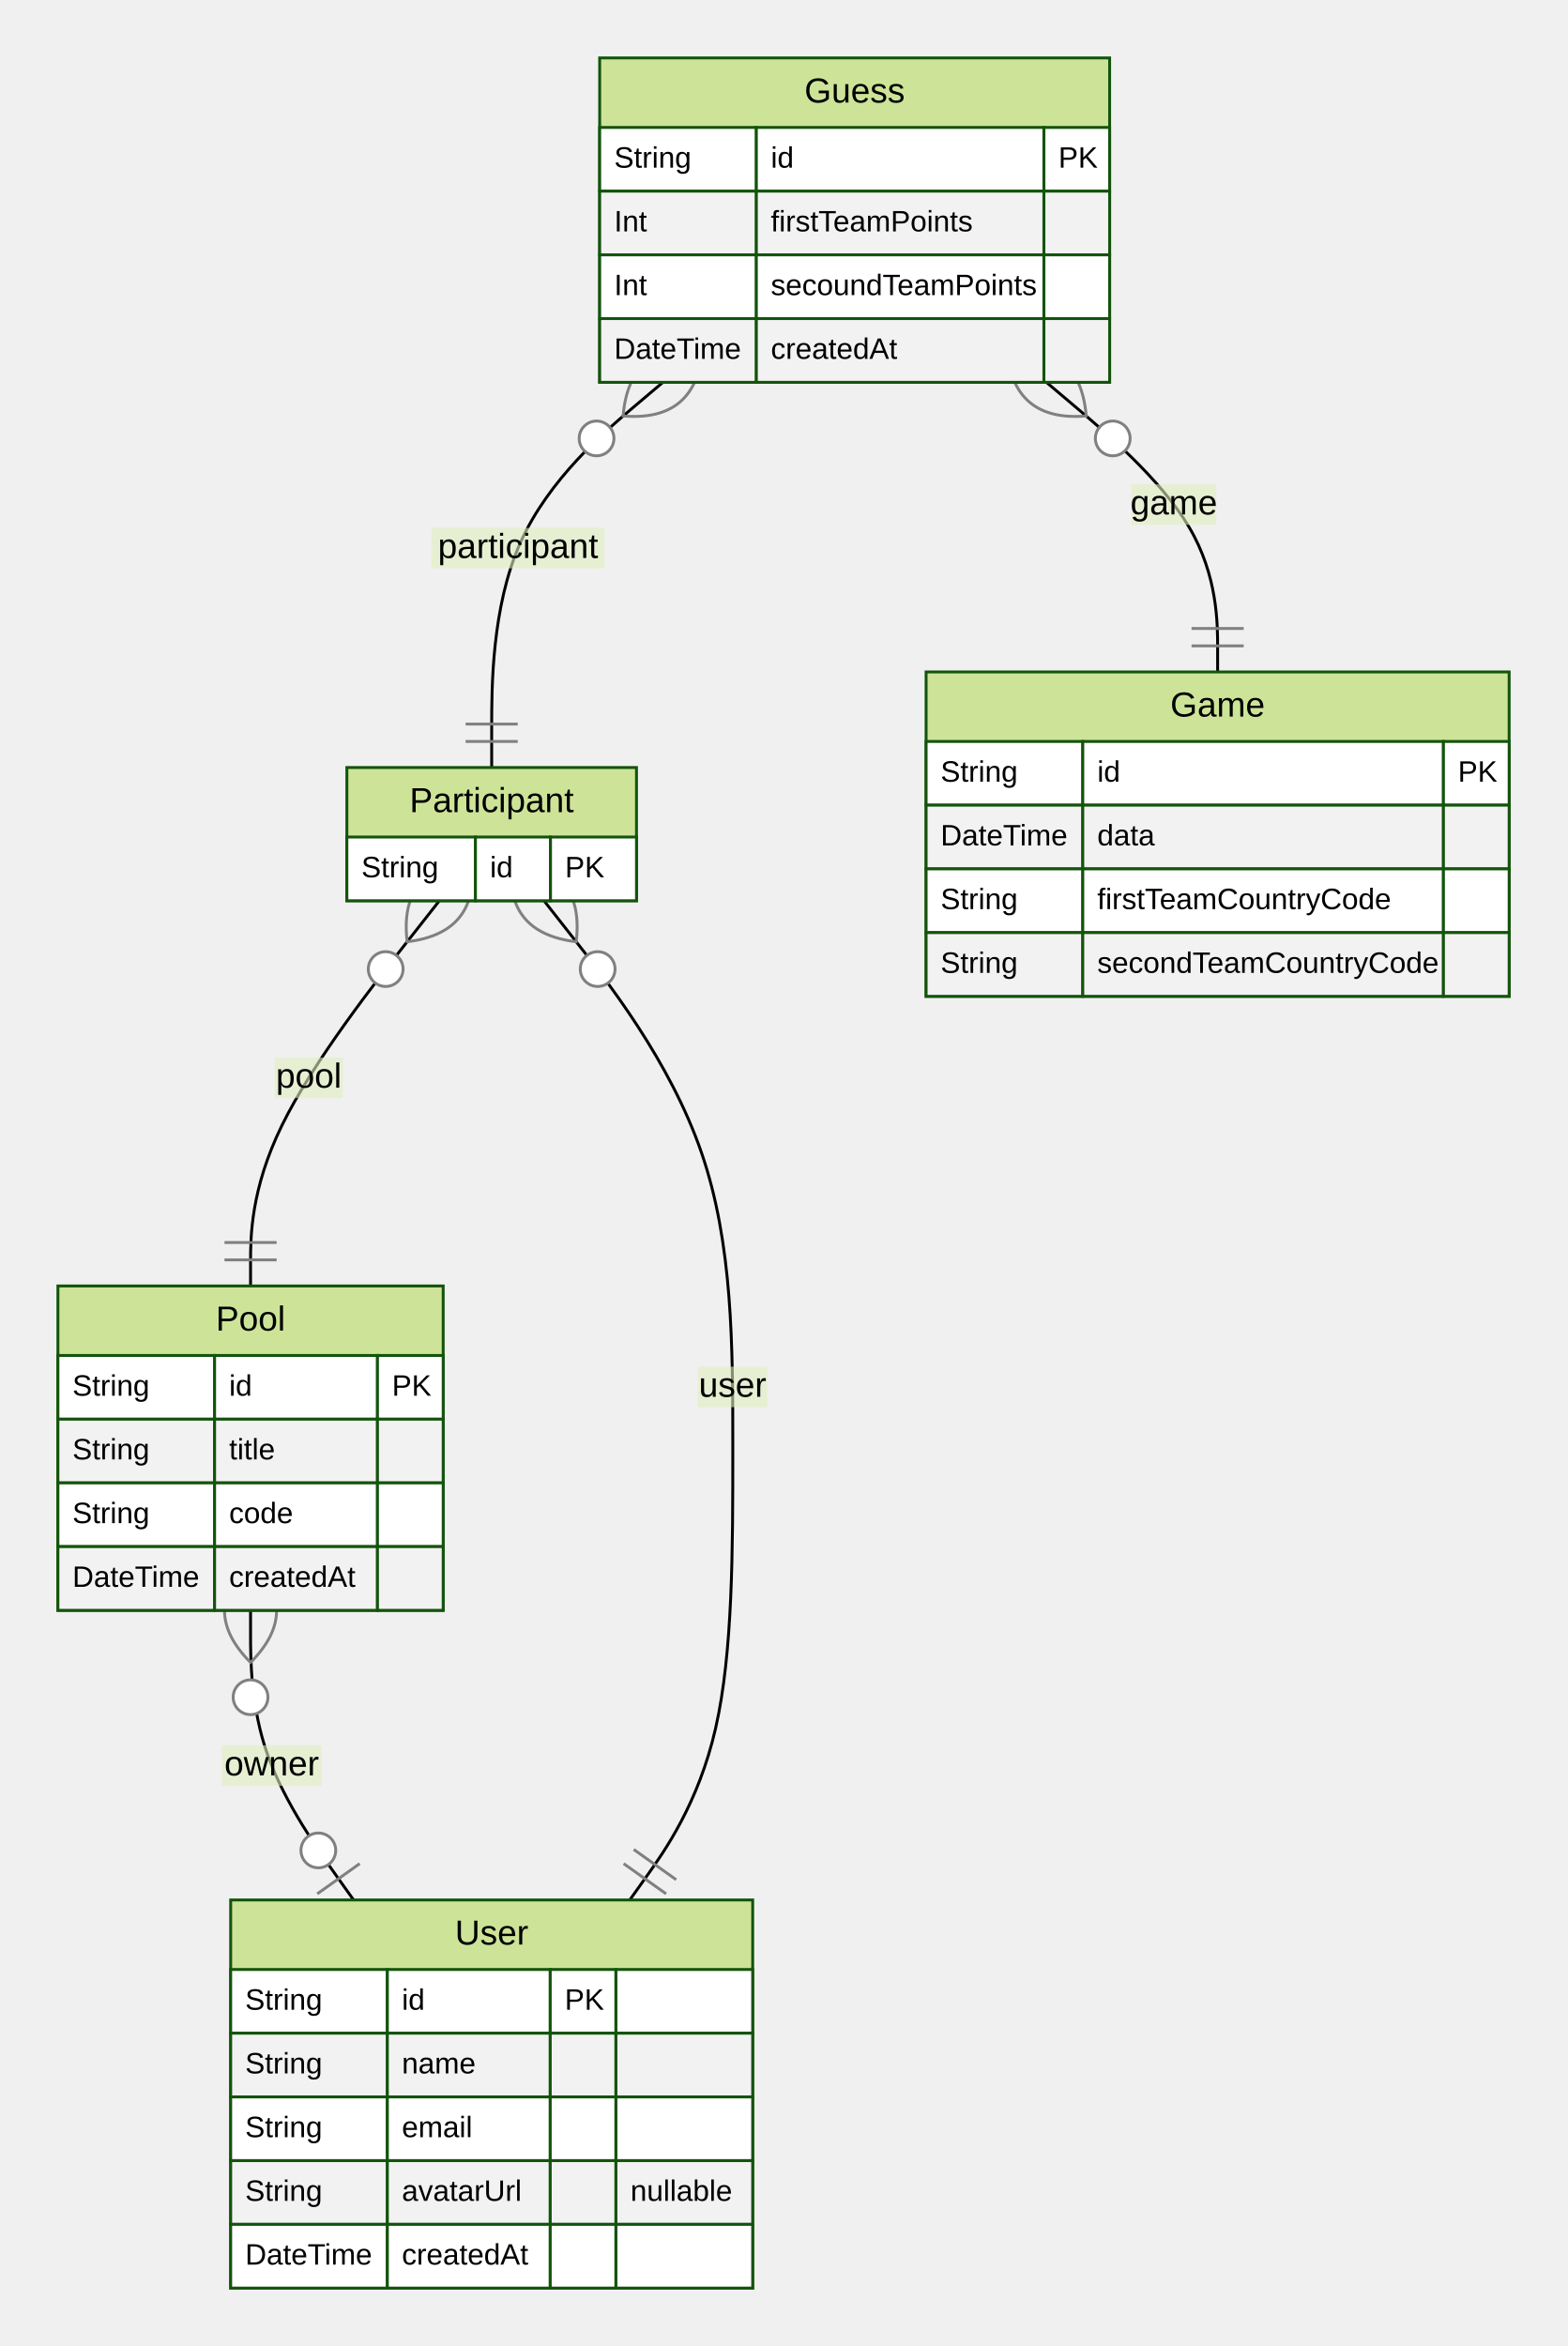
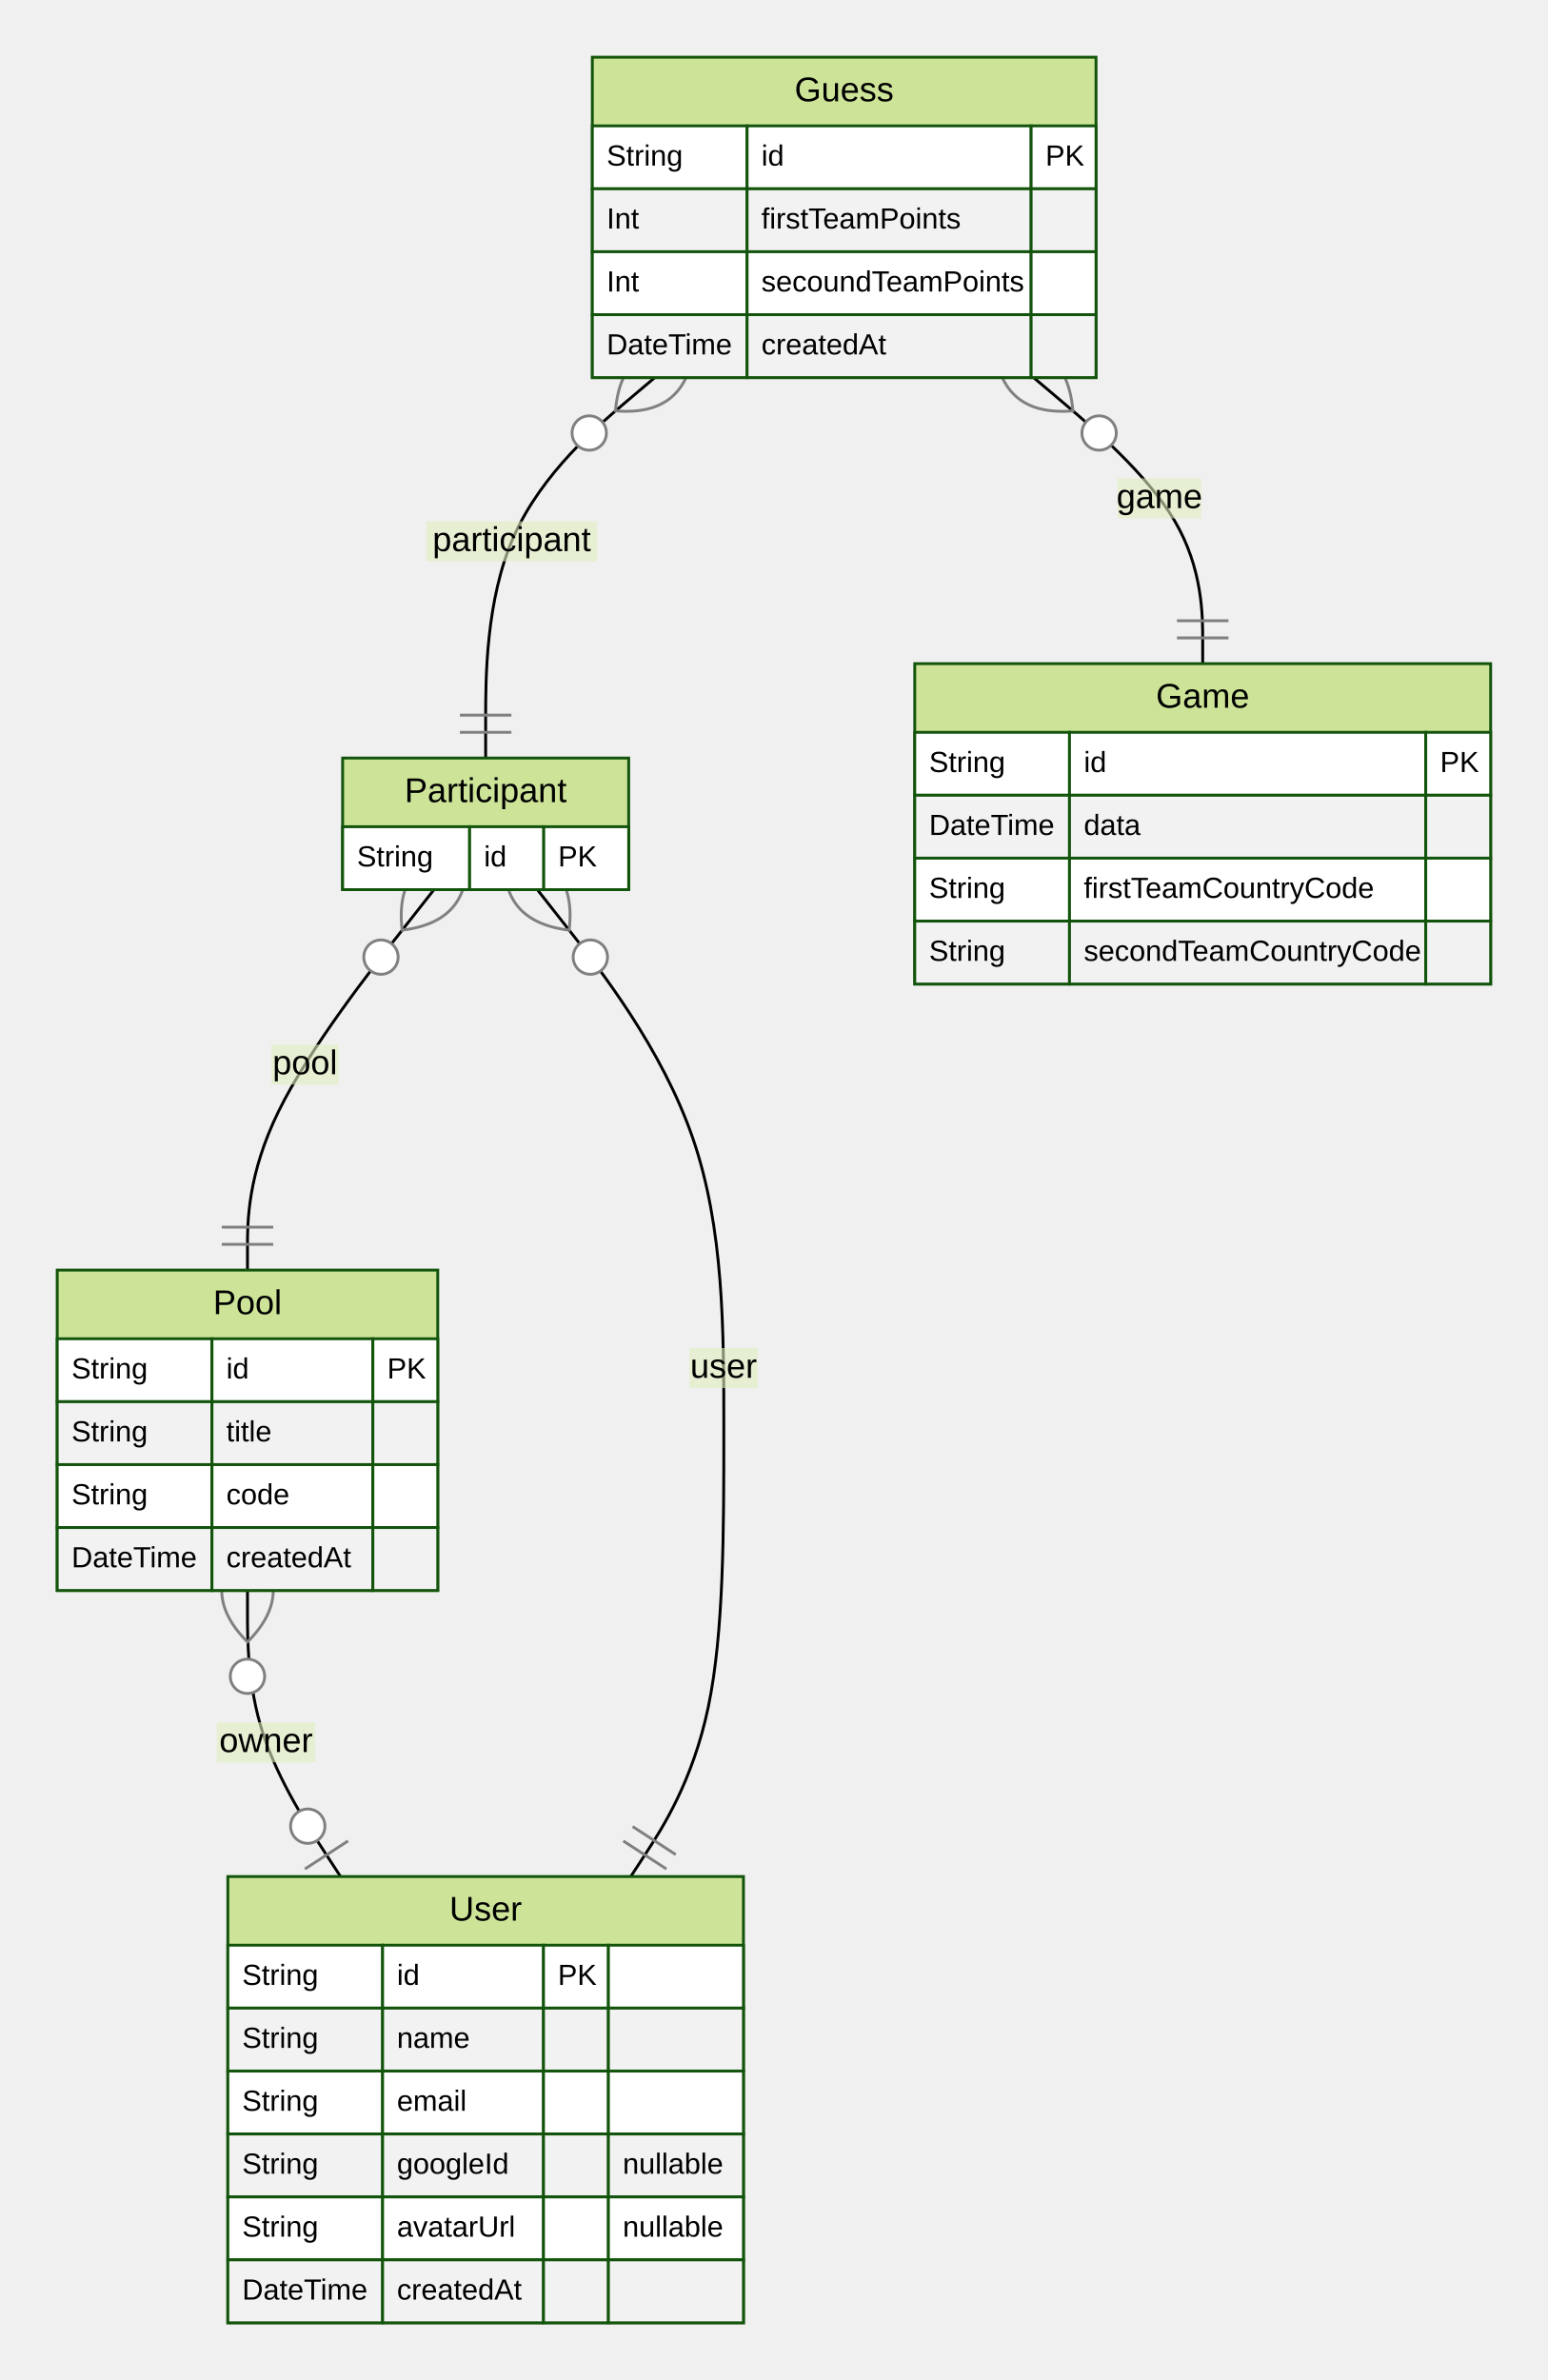
- <svg xmlns="http://www.w3.org/2000/svg" aria-labelledby="chart-title-mermaid-0 chart-desc-mermaid-0" role="img" viewBox="0 0 541.082 810" style="max-width: 541.082px; background-color: white;" width="100%" id="mermaid-0">
+ <svg xmlns="http://www.w3.org/2000/svg" aria-labelledby="chart-title-mermaid-0 chart-desc-mermaid-0" role="img" viewBox="0 0 541.082 832" style="max-width: 541.082px; background-color: white;" width="100%" id="mermaid-0">
  <style>#mermaid-0 {font-family:"trebuchet ms",verdana,arial,sans-serif;font-size:16px;fill:#000000;}#mermaid-0 .error-icon{fill:#552222;}#mermaid-0 .error-text{fill:#552222;stroke:#552222;}#mermaid-0 .edge-thickness-normal{stroke-width:2px;}#mermaid-0 .edge-thickness-thick{stroke-width:3.5px;}#mermaid-0 .edge-pattern-solid{stroke-dasharray:0;}#mermaid-0 .edge-pattern-dashed{stroke-dasharray:3;}#mermaid-0 .edge-pattern-dotted{stroke-dasharray:2;}#mermaid-0 .marker{fill:#000000;stroke:#000000;}#mermaid-0 .marker.cross{stroke:#000000;}#mermaid-0 svg{font-family:"trebuchet ms",verdana,arial,sans-serif;font-size:16px;}#mermaid-0 .entityBox{fill:#cde498;stroke:#13540c;}#mermaid-0 .attributeBoxOdd{fill:#ffffff;stroke:#13540c;}#mermaid-0 .attributeBoxEven{fill:#f2f2f2;stroke:#13540c;}#mermaid-0 .relationshipLabelBox{fill:hsl(78.158, 58.462%, 84.51%);opacity:0.7;background-color:hsl(78.158, 58.462%, 84.51%);}#mermaid-0 .relationshipLabelBox rect{opacity:0.5;}#mermaid-0 .relationshipLine{stroke:#000000;}#mermaid-0 :root{--mermaid-font-family:"trebuchet ms",verdana,arial,sans-serif;}</style>
  <g />
  <defs>
    <marker orient="auto" markerHeight="18" markerWidth="18" refY="9" refX="0" id="ONLY_ONE_START">
      <path d="M9,0 L9,18 M15,0 L15,18" fill="none" stroke="gray" />
    </marker>
  </defs>
  <defs>
    <marker orient="auto" markerHeight="18" markerWidth="18" refY="9" refX="18" id="ONLY_ONE_END">
      <path d="M3,0 L3,18 M9,0 L9,18" fill="none" stroke="gray" />
    </marker>
  </defs>
  <defs>
    <marker orient="auto" markerHeight="18" markerWidth="30" refY="9" refX="0" id="ZERO_OR_ONE_START">
      <circle r="6" cy="9" cx="21" fill="white" stroke="gray" />
      <path d="M9,0 L9,18" fill="none" stroke="gray" />
    </marker>
  </defs>
  <defs>
    <marker orient="auto" markerHeight="18" markerWidth="30" refY="9" refX="30" id="ZERO_OR_ONE_END">
      <circle r="6" cy="9" cx="9" fill="white" stroke="gray" />
      <path d="M21,0 L21,18" fill="none" stroke="gray" />
    </marker>
  </defs>
  <defs>
    <marker orient="auto" markerHeight="36" markerWidth="45" refY="18" refX="18" id="ONE_OR_MORE_START">
      <path d="M0,18 Q 18,0 36,18 Q 18,36 0,18 M42,9 L42,27" fill="none" stroke="gray" />
    </marker>
  </defs>
  <defs>
    <marker orient="auto" markerHeight="36" markerWidth="45" refY="18" refX="27" id="ONE_OR_MORE_END">
      <path d="M3,9 L3,27 M9,18 Q27,0 45,18 Q27,36 9,18" fill="none" stroke="gray" />
    </marker>
  </defs>
  <defs>
    <marker orient="auto" markerHeight="36" markerWidth="57" refY="18" refX="18" id="ZERO_OR_MORE_START">
      <circle r="6" cy="18" cx="48" fill="white" stroke="gray" />
      <path d="M0,18 Q18,0 36,18 Q18,36 0,18" fill="none" stroke="gray" />
    </marker>
  </defs>
  <defs>
    <marker orient="auto" markerHeight="36" markerWidth="57" refY="18" refX="39" id="ZERO_OR_MORE_END">
      <circle r="6" cy="18" cx="9" fill="white" stroke="gray" />
      <path d="M21,18 Q39,0 57,18 Q39,36 21,18" fill="none" stroke="gray" />
    </marker>
  </defs>
-   <path marker-start="url(#ZERO_OR_MORE_START)" marker-end="url(#ZERO_OR_ONE_END)" fill="none" stroke="gray" d="M86.513,556L86.513,564.333C86.513,572.667,86.513,589.333,92.443,606C98.373,622.667,110.233,639.333,116.163,647.667L122.093,656" class="er relationshipLine" />
-   <path marker-start="url(#ZERO_OR_MORE_START)" marker-end="url(#ONLY_ONE_END)" fill="none" stroke="gray" d="M187.835,311L198.7,324.833C209.565,338.667,231.296,366.333,242.161,397.833C253.026,429.333,253.026,464.667,253.026,500C253.026,535.333,253.026,570.667,247.096,596.667C241.167,622.667,229.307,639.333,223.377,647.667L217.447,656" class="er relationshipLine" />
+   <path marker-start="url(#ZERO_OR_MORE_START)" marker-end="url(#ZERO_OR_ONE_END)" fill="none" stroke="gray" d="M86.513,556L86.513,564.333C86.513,572.667,86.513,589.333,91.934,606C97.354,622.667,108.195,639.333,113.615,647.667L119.035,656" class="er relationshipLine" />
+   <path marker-start="url(#ZERO_OR_MORE_START)" marker-end="url(#ONLY_ONE_END)" fill="none" stroke="gray" d="M187.835,311L198.7,324.833C209.565,338.667,231.296,366.333,242.161,397.833C253.026,429.333,253.026,464.667,253.026,500C253.026,535.333,253.026,570.667,247.606,596.667C242.186,622.667,231.345,639.333,225.925,647.667L220.504,656" class="er relationshipLine" />
  <path marker-start="url(#ZERO_OR_MORE_START)" marker-end="url(#ONLY_ONE_END)" fill="none" stroke="gray" d="M151.705,311L140.839,324.833C129.974,338.667,108.244,366.333,97.378,388.5C86.513,410.667,86.513,427.333,86.513,435.667L86.513,444" class="er relationshipLine" />
  <path marker-start="url(#ZERO_OR_MORE_START)" marker-end="url(#ONLY_ONE_END)" fill="none" stroke="gray" d="M228.887,132L219.034,140.333C209.181,148.667,189.476,165.333,179.623,187.5C169.77,209.667,169.77,237.333,169.77,251.167L169.77,265" class="er relationshipLine" />
  <path marker-start="url(#ZERO_OR_MORE_START)" marker-end="url(#ONLY_ONE_END)" fill="none" stroke="gray" d="M361.309,132L371.162,140.333C381.015,148.667,400.72,165.333,410.573,182C420.426,198.667,420.426,215.333,420.426,223.667L420.426,232" class="er relationshipLine" />
  <g transform="translate(20,444 )" id="Pool">
    <rect height="112" width="133.026" y="0" x="0" stroke="gray" fill-opacity="100%" fill="honeydew" class="er entityBox" />
    <text transform="translate(66.51321,12)" style="font-family: &quot;trebuchet ms&quot;, verdana, arial, sans-serif;; font-size: 12px" text-anchor="middle" dominant-baseline="middle" y="0" x="0" id="entity-Pool" class="er entityLabel">Pool</text>
    <rect height="22" width="54.096" y="24" x="0" stroke="gray" fill-opacity="100%" fill="honeydew" class="er attributeBoxOdd" />
    <text transform="translate(5,35)" style="font-family: &quot;trebuchet ms&quot;, verdana, arial, sans-serif;; font-size: 10.2px" text-anchor="left" dominant-baseline="middle" y="0" x="0" id="entity-Pool-attr-1-type" class="er entityLabel">String</text>
    <rect height="22" width="56.243" y="24" x="54.096" stroke="gray" fill-opacity="100%" fill="honeydew" class="er attributeBoxOdd" />
    <text transform="translate(59.09555,35)" style="font-family: &quot;trebuchet ms&quot;, verdana, arial, sans-serif;; font-size: 10.2px" text-anchor="left" dominant-baseline="middle" y="0" x="0" id="entity-Pool-attr-1-name" class="er entityLabel">id</text>
    <rect height="22" width="22.688" y="24" x="110.339" stroke="gray" fill-opacity="100%" fill="honeydew" class="er attributeBoxOdd" />
    <text transform="translate(115.3387,35)" style="font-family: &quot;trebuchet ms&quot;, verdana, arial, sans-serif;; font-size: 10.2px" text-anchor="left" dominant-baseline="middle" y="0" x="0" id="entity-Pool-attr-1-key" class="er entityLabel">PK</text>
    <rect height="22" width="54.096" y="46" x="0" stroke="gray" fill-opacity="100%" fill="honeydew" class="er attributeBoxEven" />
    <text transform="translate(5,57)" style="font-family: &quot;trebuchet ms&quot;, verdana, arial, sans-serif;; font-size: 10.2px" text-anchor="left" dominant-baseline="middle" y="0" x="0" id="entity-Pool-attr-2-type" class="er entityLabel">String</text>
    <rect height="22" width="56.243" y="46" x="54.096" stroke="gray" fill-opacity="100%" fill="honeydew" class="er attributeBoxEven" />
    <text transform="translate(59.09555,57)" style="font-family: &quot;trebuchet ms&quot;, verdana, arial, sans-serif;; font-size: 10.2px" text-anchor="left" dominant-baseline="middle" y="0" x="0" id="entity-Pool-attr-2-name" class="er entityLabel">title</text>
    <rect height="22" width="22.688" y="46" x="110.339" stroke="gray" fill-opacity="100%" fill="honeydew" class="er attributeBoxEven" />
    <text transform="translate(115.3387,57)" style="font-family: &quot;trebuchet ms&quot;, verdana, arial, sans-serif;; font-size: 10.2px" text-anchor="left" dominant-baseline="middle" y="0" x="0" id="entity-Pool-attr-2-key" class="er entityLabel" />
    <rect height="22" width="54.096" y="68" x="0" stroke="gray" fill-opacity="100%" fill="honeydew" class="er attributeBoxOdd" />
    <text transform="translate(5,79)" style="font-family: &quot;trebuchet ms&quot;, verdana, arial, sans-serif;; font-size: 10.2px" text-anchor="left" dominant-baseline="middle" y="0" x="0" id="entity-Pool-attr-3-type" class="er entityLabel">String</text>
    <rect height="22" width="56.243" y="68" x="54.096" stroke="gray" fill-opacity="100%" fill="honeydew" class="er attributeBoxOdd" />
    <text transform="translate(59.09555,79)" style="font-family: &quot;trebuchet ms&quot;, verdana, arial, sans-serif;; font-size: 10.2px" text-anchor="left" dominant-baseline="middle" y="0" x="0" id="entity-Pool-attr-3-name" class="er entityLabel">code</text>
    <rect height="22" width="22.688" y="68" x="110.339" stroke="gray" fill-opacity="100%" fill="honeydew" class="er attributeBoxOdd" />
    <text transform="translate(115.3387,79)" style="font-family: &quot;trebuchet ms&quot;, verdana, arial, sans-serif;; font-size: 10.2px" text-anchor="left" dominant-baseline="middle" y="0" x="0" id="entity-Pool-attr-3-key" class="er entityLabel" />
    <rect height="22" width="54.096" y="90" x="0" stroke="gray" fill-opacity="100%" fill="honeydew" class="er attributeBoxEven" />
    <text transform="translate(5,101)" style="font-family: &quot;trebuchet ms&quot;, verdana, arial, sans-serif;; font-size: 10.2px" text-anchor="left" dominant-baseline="middle" y="0" x="0" id="entity-Pool-attr-4-type" class="er entityLabel">DateTime</text>
    <rect height="22" width="56.243" y="90" x="54.096" stroke="gray" fill-opacity="100%" fill="honeydew" class="er attributeBoxEven" />
    <text transform="translate(59.09555,101)" style="font-family: &quot;trebuchet ms&quot;, verdana, arial, sans-serif;; font-size: 10.2px" text-anchor="left" dominant-baseline="middle" y="0" x="0" id="entity-Pool-attr-4-name" class="er entityLabel">createdAt</text>
    <rect height="22" width="22.688" y="90" x="110.339" stroke="gray" fill-opacity="100%" fill="honeydew" class="er attributeBoxEven" />
    <text transform="translate(115.3387,101)" style="font-family: &quot;trebuchet ms&quot;, verdana, arial, sans-serif;; font-size: 10.2px" text-anchor="left" dominant-baseline="middle" y="0" x="0" id="entity-Pool-attr-4-key" class="er entityLabel" />
  </g>
  <g transform="translate(119.7698,265 )" id="Participant">
    <rect height="46" width="100" y="0" x="0" stroke="gray" fill-opacity="100%" fill="honeydew" class="er entityBox" />
    <text transform="translate(50,12)" style="font-family: &quot;trebuchet ms&quot;, verdana, arial, sans-serif;; font-size: 12px" text-anchor="middle" dominant-baseline="middle" y="0" x="0" id="entity-Participant" class="er entityLabel">Participant</text>
    <rect height="22" width="44.399" y="24" x="0" stroke="gray" fill-opacity="100%" fill="honeydew" class="er attributeBoxOdd" />
    <text transform="translate(5,35)" style="font-family: &quot;trebuchet ms&quot;, verdana, arial, sans-serif;; font-size: 10.2px" text-anchor="left" dominant-baseline="middle" y="0" x="0" id="entity-Participant-attr-1-type" class="er entityLabel">String</text>
    <rect height="22" width="25.911" y="24" x="44.399" stroke="gray" fill-opacity="100%" fill="honeydew" class="er attributeBoxOdd" />
    <text transform="translate(49.39862,35)" style="font-family: &quot;trebuchet ms&quot;, verdana, arial, sans-serif;; font-size: 10.2px" text-anchor="left" dominant-baseline="middle" y="0" x="0" id="entity-Participant-attr-1-name" class="er entityLabel">id</text>
    <rect height="22" width="29.69" y="24" x="70.31" stroke="gray" fill-opacity="100%" fill="honeydew" class="er attributeBoxOdd" />
    <text transform="translate(75.30976,35)" style="font-family: &quot;trebuchet ms&quot;, verdana, arial, sans-serif;; font-size: 10.2px" text-anchor="left" dominant-baseline="middle" y="0" x="0" id="entity-Participant-attr-1-key" class="er entityLabel">PK</text>
  </g>
  <g transform="translate(79.65034,656 )" id="User">
-     <rect height="134" width="180.239" y="0" x="0" stroke="gray" fill-opacity="100%" fill="honeydew" class="er entityBox" />
+     <rect height="156" width="180.239" y="0" x="0" stroke="gray" fill-opacity="100%" fill="honeydew" class="er entityBox" />
    <text transform="translate(90.11948,12)" style="font-family: &quot;trebuchet ms&quot;, verdana, arial, sans-serif;; font-size: 12px" text-anchor="middle" dominant-baseline="middle" y="0" x="0" id="entity-User" class="er entityLabel">User</text>
    <rect height="22" width="54.096" y="24" x="0" stroke="gray" fill-opacity="100%" fill="honeydew" class="er attributeBoxOdd" />
    <text transform="translate(5,35)" style="font-family: &quot;trebuchet ms&quot;, verdana, arial, sans-serif;; font-size: 10.2px" text-anchor="left" dominant-baseline="middle" y="0" x="0" id="entity-User-attr-1-type" class="er entityLabel">String</text>
    <rect height="22" width="56.243" y="24" x="54.096" stroke="gray" fill-opacity="100%" fill="honeydew" class="er attributeBoxOdd" />
    <text transform="translate(59.09555,35)" style="font-family: &quot;trebuchet ms&quot;, verdana, arial, sans-serif;; font-size: 10.2px" text-anchor="left" dominant-baseline="middle" y="0" x="0" id="entity-User-attr-1-name" class="er entityLabel">id</text>
    <rect height="22" width="22.688" y="24" x="110.339" stroke="gray" fill-opacity="100%" fill="honeydew" class="er attributeBoxOdd" />
    <text transform="translate(115.3387,35)" style="font-family: &quot;trebuchet ms&quot;, verdana, arial, sans-serif;; font-size: 10.2px" text-anchor="left" dominant-baseline="middle" y="0" x="0" id="entity-User-attr-1-key" class="er entityLabel">PK</text>
    <rect height="22" width="47.213" y="24" x="133.026" stroke="gray" fill-opacity="100%" fill="honeydew" class="er attributeBoxOdd" />
    <text transform="translate(138.0264,35)" style="font-family: &quot;trebuchet ms&quot;, verdana, arial, sans-serif;; font-size: 10.2px" text-anchor="left" dominant-baseline="middle" y="0" x="0" id="entity-User-attr-1-comment" class="er entityLabel" />
    <rect height="22" width="54.096" y="46" x="0" stroke="gray" fill-opacity="100%" fill="honeydew" class="er attributeBoxEven" />
    <text transform="translate(5,57)" style="font-family: &quot;trebuchet ms&quot;, verdana, arial, sans-serif;; font-size: 10.2px" text-anchor="left" dominant-baseline="middle" y="0" x="0" id="entity-User-attr-2-type" class="er entityLabel">String</text>
    <rect height="22" width="56.243" y="46" x="54.096" stroke="gray" fill-opacity="100%" fill="honeydew" class="er attributeBoxEven" />
    <text transform="translate(59.09555,57)" style="font-family: &quot;trebuchet ms&quot;, verdana, arial, sans-serif;; font-size: 10.2px" text-anchor="left" dominant-baseline="middle" y="0" x="0" id="entity-User-attr-2-name" class="er entityLabel">name</text>
    <rect height="22" width="22.688" y="46" x="110.339" stroke="gray" fill-opacity="100%" fill="honeydew" class="er attributeBoxEven" />
    <text transform="translate(115.3387,57)" style="font-family: &quot;trebuchet ms&quot;, verdana, arial, sans-serif;; font-size: 10.2px" text-anchor="left" dominant-baseline="middle" y="0" x="0" id="entity-User-attr-2-key" class="er entityLabel" />
    <rect height="22" width="47.213" y="46" x="133.026" stroke="gray" fill-opacity="100%" fill="honeydew" class="er attributeBoxEven" />
    <text transform="translate(138.0264,57)" style="font-family: &quot;trebuchet ms&quot;, verdana, arial, sans-serif;; font-size: 10.2px" text-anchor="left" dominant-baseline="middle" y="0" x="0" id="entity-User-attr-2-comment" class="er entityLabel" />
    <rect height="22" width="54.096" y="68" x="0" stroke="gray" fill-opacity="100%" fill="honeydew" class="er attributeBoxOdd" />
    <text transform="translate(5,79)" style="font-family: &quot;trebuchet ms&quot;, verdana, arial, sans-serif;; font-size: 10.2px" text-anchor="left" dominant-baseline="middle" y="0" x="0" id="entity-User-attr-3-type" class="er entityLabel">String</text>
    <rect height="22" width="56.243" y="68" x="54.096" stroke="gray" fill-opacity="100%" fill="honeydew" class="er attributeBoxOdd" />
    <text transform="translate(59.09555,79)" style="font-family: &quot;trebuchet ms&quot;, verdana, arial, sans-serif;; font-size: 10.2px" text-anchor="left" dominant-baseline="middle" y="0" x="0" id="entity-User-attr-3-name" class="er entityLabel">email</text>
    <rect height="22" width="22.688" y="68" x="110.339" stroke="gray" fill-opacity="100%" fill="honeydew" class="er attributeBoxOdd" />
    <text transform="translate(115.3387,79)" style="font-family: &quot;trebuchet ms&quot;, verdana, arial, sans-serif;; font-size: 10.2px" text-anchor="left" dominant-baseline="middle" y="0" x="0" id="entity-User-attr-3-key" class="er entityLabel" />
    <rect height="22" width="47.213" y="68" x="133.026" stroke="gray" fill-opacity="100%" fill="honeydew" class="er attributeBoxOdd" />
    <text transform="translate(138.0264,79)" style="font-family: &quot;trebuchet ms&quot;, verdana, arial, sans-serif;; font-size: 10.2px" text-anchor="left" dominant-baseline="middle" y="0" x="0" id="entity-User-attr-3-comment" class="er entityLabel" />
    <rect height="22" width="54.096" y="90" x="0" stroke="gray" fill-opacity="100%" fill="honeydew" class="er attributeBoxEven" />
    <text transform="translate(5,101)" style="font-family: &quot;trebuchet ms&quot;, verdana, arial, sans-serif;; font-size: 10.2px" text-anchor="left" dominant-baseline="middle" y="0" x="0" id="entity-User-attr-4-type" class="er entityLabel">String</text>
    <rect height="22" width="56.243" y="90" x="54.096" stroke="gray" fill-opacity="100%" fill="honeydew" class="er attributeBoxEven" />
-     <text transform="translate(59.09555,101)" style="font-family: &quot;trebuchet ms&quot;, verdana, arial, sans-serif;; font-size: 10.2px" text-anchor="left" dominant-baseline="middle" y="0" x="0" id="entity-User-attr-4-name" class="er entityLabel">avatarUrl</text>
+     <text transform="translate(59.09555,101)" style="font-family: &quot;trebuchet ms&quot;, verdana, arial, sans-serif;; font-size: 10.2px" text-anchor="left" dominant-baseline="middle" y="0" x="0" id="entity-User-attr-4-name" class="er entityLabel">googleId</text>
    <rect height="22" width="22.688" y="90" x="110.339" stroke="gray" fill-opacity="100%" fill="honeydew" class="er attributeBoxEven" />
    <text transform="translate(115.3387,101)" style="font-family: &quot;trebuchet ms&quot;, verdana, arial, sans-serif;; font-size: 10.2px" text-anchor="left" dominant-baseline="middle" y="0" x="0" id="entity-User-attr-4-key" class="er entityLabel" />
    <rect height="22" width="47.213" y="90" x="133.026" stroke="gray" fill-opacity="100%" fill="honeydew" class="er attributeBoxEven" />
    <text transform="translate(138.0264,101)" style="font-family: &quot;trebuchet ms&quot;, verdana, arial, sans-serif;; font-size: 10.2px" text-anchor="left" dominant-baseline="middle" y="0" x="0" id="entity-User-attr-4-comment" class="er entityLabel">nullable</text>
    <rect height="22" width="54.096" y="112" x="0" stroke="gray" fill-opacity="100%" fill="honeydew" class="er attributeBoxOdd" />
-     <text transform="translate(5,123)" style="font-family: &quot;trebuchet ms&quot;, verdana, arial, sans-serif;; font-size: 10.2px" text-anchor="left" dominant-baseline="middle" y="0" x="0" id="entity-User-attr-5-type" class="er entityLabel">DateTime</text>
+     <text transform="translate(5,123)" style="font-family: &quot;trebuchet ms&quot;, verdana, arial, sans-serif;; font-size: 10.2px" text-anchor="left" dominant-baseline="middle" y="0" x="0" id="entity-User-attr-5-type" class="er entityLabel">String</text>
    <rect height="22" width="56.243" y="112" x="54.096" stroke="gray" fill-opacity="100%" fill="honeydew" class="er attributeBoxOdd" />
-     <text transform="translate(59.09555,123)" style="font-family: &quot;trebuchet ms&quot;, verdana, arial, sans-serif;; font-size: 10.2px" text-anchor="left" dominant-baseline="middle" y="0" x="0" id="entity-User-attr-5-name" class="er entityLabel">createdAt</text>
+     <text transform="translate(59.09555,123)" style="font-family: &quot;trebuchet ms&quot;, verdana, arial, sans-serif;; font-size: 10.2px" text-anchor="left" dominant-baseline="middle" y="0" x="0" id="entity-User-attr-5-name" class="er entityLabel">avatarUrl</text>
    <rect height="22" width="22.688" y="112" x="110.339" stroke="gray" fill-opacity="100%" fill="honeydew" class="er attributeBoxOdd" />
    <text transform="translate(115.3387,123)" style="font-family: &quot;trebuchet ms&quot;, verdana, arial, sans-serif;; font-size: 10.2px" text-anchor="left" dominant-baseline="middle" y="0" x="0" id="entity-User-attr-5-key" class="er entityLabel" />
    <rect height="22" width="47.213" y="112" x="133.026" stroke="gray" fill-opacity="100%" fill="honeydew" class="er attributeBoxOdd" />
-     <text transform="translate(138.0264,123)" style="font-family: &quot;trebuchet ms&quot;, verdana, arial, sans-serif;; font-size: 10.2px" text-anchor="left" dominant-baseline="middle" y="0" x="0" id="entity-User-attr-5-comment" class="er entityLabel" />
+     <text transform="translate(138.0264,123)" style="font-family: &quot;trebuchet ms&quot;, verdana, arial, sans-serif;; font-size: 10.2px" text-anchor="left" dominant-baseline="middle" y="0" x="0" id="entity-User-attr-5-comment" class="er entityLabel">nullable</text>
+     <rect height="22" width="54.096" y="134" x="0" stroke="gray" fill-opacity="100%" fill="honeydew" class="er attributeBoxEven" />
+     <text transform="translate(5,145)" style="font-family: &quot;trebuchet ms&quot;, verdana, arial, sans-serif;; font-size: 10.2px" text-anchor="left" dominant-baseline="middle" y="0" x="0" id="entity-User-attr-6-type" class="er entityLabel">DateTime</text>
+     <rect height="22" width="56.243" y="134" x="54.096" stroke="gray" fill-opacity="100%" fill="honeydew" class="er attributeBoxEven" />
+     <text transform="translate(59.09555,145)" style="font-family: &quot;trebuchet ms&quot;, verdana, arial, sans-serif;; font-size: 10.2px" text-anchor="left" dominant-baseline="middle" y="0" x="0" id="entity-User-attr-6-name" class="er entityLabel">createdAt</text>
+     <rect height="22" width="22.688" y="134" x="110.339" stroke="gray" fill-opacity="100%" fill="honeydew" class="er attributeBoxEven" />
+     <text transform="translate(115.3387,145)" style="font-family: &quot;trebuchet ms&quot;, verdana, arial, sans-serif;; font-size: 10.2px" text-anchor="left" dominant-baseline="middle" y="0" x="0" id="entity-User-attr-6-key" class="er entityLabel" />
+     <rect height="22" width="47.213" y="134" x="133.026" stroke="gray" fill-opacity="100%" fill="honeydew" class="er attributeBoxEven" />
+     <text transform="translate(138.0264,145)" style="font-family: &quot;trebuchet ms&quot;, verdana, arial, sans-serif;; font-size: 10.2px" text-anchor="left" dominant-baseline="middle" y="0" x="0" id="entity-User-attr-6-comment" class="er entityLabel" />
  </g>
  <g transform="translate(319.7698,232 )" id="Game">
    <rect height="112" width="201.312" y="0" x="0" stroke="gray" fill-opacity="100%" fill="honeydew" class="er entityBox" />
    <text transform="translate(100.6562,12)" style="font-family: &quot;trebuchet ms&quot;, verdana, arial, sans-serif;; font-size: 12px" text-anchor="middle" dominant-baseline="middle" y="0" x="0" id="entity-Game" class="er entityLabel">Game</text>
    <rect height="22" width="54.096" y="24" x="0" stroke="gray" fill-opacity="100%" fill="honeydew" class="er attributeBoxOdd" />
    <text transform="translate(5,35)" style="font-family: &quot;trebuchet ms&quot;, verdana, arial, sans-serif;; font-size: 10.2px" text-anchor="left" dominant-baseline="middle" y="0" x="0" id="entity-Game-attr-1-type" class="er entityLabel">String</text>
    <rect height="22" width="124.529" y="24" x="54.096" stroke="gray" fill-opacity="100%" fill="honeydew" class="er attributeBoxOdd" />
    <text transform="translate(59.09555,35)" style="font-family: &quot;trebuchet ms&quot;, verdana, arial, sans-serif;; font-size: 10.2px" text-anchor="left" dominant-baseline="middle" y="0" x="0" id="entity-Game-attr-1-name" class="er entityLabel">id</text>
    <rect height="22" width="22.688" y="24" x="178.625" stroke="gray" fill-opacity="100%" fill="honeydew" class="er attributeBoxOdd" />
    <text transform="translate(183.6248,35)" style="font-family: &quot;trebuchet ms&quot;, verdana, arial, sans-serif;; font-size: 10.2px" text-anchor="left" dominant-baseline="middle" y="0" x="0" id="entity-Game-attr-1-key" class="er entityLabel">PK</text>
    <rect height="22" width="54.096" y="46" x="0" stroke="gray" fill-opacity="100%" fill="honeydew" class="er attributeBoxEven" />
    <text transform="translate(5,57)" style="font-family: &quot;trebuchet ms&quot;, verdana, arial, sans-serif;; font-size: 10.2px" text-anchor="left" dominant-baseline="middle" y="0" x="0" id="entity-Game-attr-2-type" class="er entityLabel">DateTime</text>
    <rect height="22" width="124.529" y="46" x="54.096" stroke="gray" fill-opacity="100%" fill="honeydew" class="er attributeBoxEven" />
    <text transform="translate(59.09555,57)" style="font-family: &quot;trebuchet ms&quot;, verdana, arial, sans-serif;; font-size: 10.2px" text-anchor="left" dominant-baseline="middle" y="0" x="0" id="entity-Game-attr-2-name" class="er entityLabel">data</text>
    <rect height="22" width="22.688" y="46" x="178.625" stroke="gray" fill-opacity="100%" fill="honeydew" class="er attributeBoxEven" />
    <text transform="translate(183.6248,57)" style="font-family: &quot;trebuchet ms&quot;, verdana, arial, sans-serif;; font-size: 10.2px" text-anchor="left" dominant-baseline="middle" y="0" x="0" id="entity-Game-attr-2-key" class="er entityLabel" />
    <rect height="22" width="54.096" y="68" x="0" stroke="gray" fill-opacity="100%" fill="honeydew" class="er attributeBoxOdd" />
    <text transform="translate(5,79)" style="font-family: &quot;trebuchet ms&quot;, verdana, arial, sans-serif;; font-size: 10.2px" text-anchor="left" dominant-baseline="middle" y="0" x="0" id="entity-Game-attr-3-type" class="er entityLabel">String</text>
    <rect height="22" width="124.529" y="68" x="54.096" stroke="gray" fill-opacity="100%" fill="honeydew" class="er attributeBoxOdd" />
    <text transform="translate(59.09555,79)" style="font-family: &quot;trebuchet ms&quot;, verdana, arial, sans-serif;; font-size: 10.2px" text-anchor="left" dominant-baseline="middle" y="0" x="0" id="entity-Game-attr-3-name" class="er entityLabel">firstTeamCountryCode</text>
    <rect height="22" width="22.688" y="68" x="178.625" stroke="gray" fill-opacity="100%" fill="honeydew" class="er attributeBoxOdd" />
    <text transform="translate(183.6248,79)" style="font-family: &quot;trebuchet ms&quot;, verdana, arial, sans-serif;; font-size: 10.2px" text-anchor="left" dominant-baseline="middle" y="0" x="0" id="entity-Game-attr-3-key" class="er entityLabel" />
    <rect height="22" width="54.096" y="90" x="0" stroke="gray" fill-opacity="100%" fill="honeydew" class="er attributeBoxEven" />
    <text transform="translate(5,101)" style="font-family: &quot;trebuchet ms&quot;, verdana, arial, sans-serif;; font-size: 10.2px" text-anchor="left" dominant-baseline="middle" y="0" x="0" id="entity-Game-attr-4-type" class="er entityLabel">String</text>
    <rect height="22" width="124.529" y="90" x="54.096" stroke="gray" fill-opacity="100%" fill="honeydew" class="er attributeBoxEven" />
    <text transform="translate(59.09555,101)" style="font-family: &quot;trebuchet ms&quot;, verdana, arial, sans-serif;; font-size: 10.2px" text-anchor="left" dominant-baseline="middle" y="0" x="0" id="entity-Game-attr-4-name" class="er entityLabel">secondTeamCountryCode</text>
    <rect height="22" width="22.688" y="90" x="178.625" stroke="gray" fill-opacity="100%" fill="honeydew" class="er attributeBoxEven" />
    <text transform="translate(183.6248,101)" style="font-family: &quot;trebuchet ms&quot;, verdana, arial, sans-serif;; font-size: 10.2px" text-anchor="left" dominant-baseline="middle" y="0" x="0" id="entity-Game-attr-4-key" class="er entityLabel" />
  </g>
  <g transform="translate(207.0592,20 )" id="Guess">
    <rect height="112" width="176.078" y="0" x="0" stroke="gray" fill-opacity="100%" fill="honeydew" class="er entityBox" />
    <text transform="translate(88.03876,12)" style="font-family: &quot;trebuchet ms&quot;, verdana, arial, sans-serif;; font-size: 12px" text-anchor="middle" dominant-baseline="middle" y="0" x="0" id="entity-Guess" class="er entityLabel">Guess</text>
    <rect height="22" width="54.096" y="24" x="0" stroke="gray" fill-opacity="100%" fill="honeydew" class="er attributeBoxOdd" />
    <text transform="translate(5,35)" style="font-family: &quot;trebuchet ms&quot;, verdana, arial, sans-serif;; font-size: 10.2px" text-anchor="left" dominant-baseline="middle" y="0" x="0" id="entity-Guess-attr-1-type" class="er entityLabel">String</text>
    <rect height="22" width="99.294" y="24" x="54.096" stroke="gray" fill-opacity="100%" fill="honeydew" class="er attributeBoxOdd" />
    <text transform="translate(59.09555,35)" style="font-family: &quot;trebuchet ms&quot;, verdana, arial, sans-serif;; font-size: 10.2px" text-anchor="left" dominant-baseline="middle" y="0" x="0" id="entity-Guess-attr-1-name" class="er entityLabel">id</text>
    <rect height="22" width="22.688" y="24" x="153.39" stroke="gray" fill-opacity="100%" fill="honeydew" class="er attributeBoxOdd" />
    <text transform="translate(158.3898,35)" style="font-family: &quot;trebuchet ms&quot;, verdana, arial, sans-serif;; font-size: 10.2px" text-anchor="left" dominant-baseline="middle" y="0" x="0" id="entity-Guess-attr-1-key" class="er entityLabel">PK</text>
    <rect height="22" width="54.096" y="46" x="0" stroke="gray" fill-opacity="100%" fill="honeydew" class="er attributeBoxEven" />
    <text transform="translate(5,57)" style="font-family: &quot;trebuchet ms&quot;, verdana, arial, sans-serif;; font-size: 10.2px" text-anchor="left" dominant-baseline="middle" y="0" x="0" id="entity-Guess-attr-2-type" class="er entityLabel">Int</text>
    <rect height="22" width="99.294" y="46" x="54.096" stroke="gray" fill-opacity="100%" fill="honeydew" class="er attributeBoxEven" />
    <text transform="translate(59.09555,57)" style="font-family: &quot;trebuchet ms&quot;, verdana, arial, sans-serif;; font-size: 10.2px" text-anchor="left" dominant-baseline="middle" y="0" x="0" id="entity-Guess-attr-2-name" class="er entityLabel">firstTeamPoints</text>
    <rect height="22" width="22.688" y="46" x="153.39" stroke="gray" fill-opacity="100%" fill="honeydew" class="er attributeBoxEven" />
    <text transform="translate(158.3898,57)" style="font-family: &quot;trebuchet ms&quot;, verdana, arial, sans-serif;; font-size: 10.2px" text-anchor="left" dominant-baseline="middle" y="0" x="0" id="entity-Guess-attr-2-key" class="er entityLabel" />
    <rect height="22" width="54.096" y="68" x="0" stroke="gray" fill-opacity="100%" fill="honeydew" class="er attributeBoxOdd" />
    <text transform="translate(5,79)" style="font-family: &quot;trebuchet ms&quot;, verdana, arial, sans-serif;; font-size: 10.2px" text-anchor="left" dominant-baseline="middle" y="0" x="0" id="entity-Guess-attr-3-type" class="er entityLabel">Int</text>
    <rect height="22" width="99.294" y="68" x="54.096" stroke="gray" fill-opacity="100%" fill="honeydew" class="er attributeBoxOdd" />
    <text transform="translate(59.09555,79)" style="font-family: &quot;trebuchet ms&quot;, verdana, arial, sans-serif;; font-size: 10.2px" text-anchor="left" dominant-baseline="middle" y="0" x="0" id="entity-Guess-attr-3-name" class="er entityLabel">secoundTeamPoints</text>
    <rect height="22" width="22.688" y="68" x="153.39" stroke="gray" fill-opacity="100%" fill="honeydew" class="er attributeBoxOdd" />
    <text transform="translate(158.3898,79)" style="font-family: &quot;trebuchet ms&quot;, verdana, arial, sans-serif;; font-size: 10.2px" text-anchor="left" dominant-baseline="middle" y="0" x="0" id="entity-Guess-attr-3-key" class="er entityLabel" />
    <rect height="22" width="54.096" y="90" x="0" stroke="gray" fill-opacity="100%" fill="honeydew" class="er attributeBoxEven" />
    <text transform="translate(5,101)" style="font-family: &quot;trebuchet ms&quot;, verdana, arial, sans-serif;; font-size: 10.2px" text-anchor="left" dominant-baseline="middle" y="0" x="0" id="entity-Guess-attr-4-type" class="er entityLabel">DateTime</text>
    <rect height="22" width="99.294" y="90" x="54.096" stroke="gray" fill-opacity="100%" fill="honeydew" class="er attributeBoxEven" />
    <text transform="translate(59.09555,101)" style="font-family: &quot;trebuchet ms&quot;, verdana, arial, sans-serif;; font-size: 10.2px" text-anchor="left" dominant-baseline="middle" y="0" x="0" id="entity-Guess-attr-4-name" class="er entityLabel">createdAt</text>
    <rect height="22" width="22.688" y="90" x="153.39" stroke="gray" fill-opacity="100%" fill="honeydew" class="er attributeBoxEven" />
    <text transform="translate(158.3898,101)" style="font-family: &quot;trebuchet ms&quot;, verdana, arial, sans-serif;; font-size: 10.2px" text-anchor="left" dominant-baseline="middle" y="0" x="0" id="entity-Guess-attr-4-key" class="er entityLabel" />
  </g>
-   <rect fill-opacity="85%" fill="white" height="14" width="34.471" y="602.592" x="76.574" class="er relationshipLabelBox" />
-   <text style="font-family: &quot;trebuchet ms&quot;, verdana, arial, sans-serif;; font-size: 12px" dominant-baseline="middle" text-anchor="middle" y="609.592" x="93.81" id="rel1" class="er relationshipLabel">owner</text>
-   <rect fill-opacity="85%" fill="white" height="14" width="23.959" y="471.862" x="240.96" class="er relationshipLabelBox" />
-   <text style="font-family: &quot;trebuchet ms&quot;, verdana, arial, sans-serif;; font-size: 12px" dominant-baseline="middle" text-anchor="middle" y="478.862" x="252.94" id="rel2" class="er relationshipLabel">user</text>
+   <rect fill-opacity="85%" fill="white" height="14" width="34.471" y="602.078" x="75.759" class="er relationshipLabelBox" />
+   <text style="font-family: &quot;trebuchet ms&quot;, verdana, arial, sans-serif;; font-size: 12px" dominant-baseline="middle" text-anchor="middle" y="609.078" x="92.994" id="rel1" class="er relationshipLabel">owner</text>
+   <rect fill-opacity="85%" fill="white" height="14" width="23.959" y="471.248" x="240.952" class="er relationshipLabelBox" />
+   <text style="font-family: &quot;trebuchet ms&quot;, verdana, arial, sans-serif;; font-size: 12px" dominant-baseline="middle" text-anchor="middle" y="478.248" x="252.932" id="rel2" class="er relationshipLabel">user</text>
  <rect fill-opacity="85%" fill="white" height="14" width="23.564" y="365.133" x="94.824" class="er relationshipLabelBox" />
  <text style="font-family: &quot;trebuchet ms&quot;, verdana, arial, sans-serif;; font-size: 12px" dominant-baseline="middle" text-anchor="middle" y="372.133" x="106.606" id="rel3" class="er relationshipLabel">pool</text>
  <rect fill-opacity="85%" fill="white" height="14" width="59.744" y="182.256" x="148.995" class="er relationshipLabelBox" />
  <text style="font-family: &quot;trebuchet ms&quot;, verdana, arial, sans-serif;; font-size: 12px" dominant-baseline="middle" text-anchor="middle" y="189.256" x="178.867" id="rel4" class="er relationshipLabel">participant</text>
  <rect fill-opacity="85%" fill="white" height="14" width="29.289" y="167.222" x="390.665" class="er relationshipLabelBox" />
  <text style="font-family: &quot;trebuchet ms&quot;, verdana, arial, sans-serif;; font-size: 12px" dominant-baseline="middle" text-anchor="middle" y="174.222" x="405.31" id="rel5" class="er relationshipLabel">game</text>
</svg>
